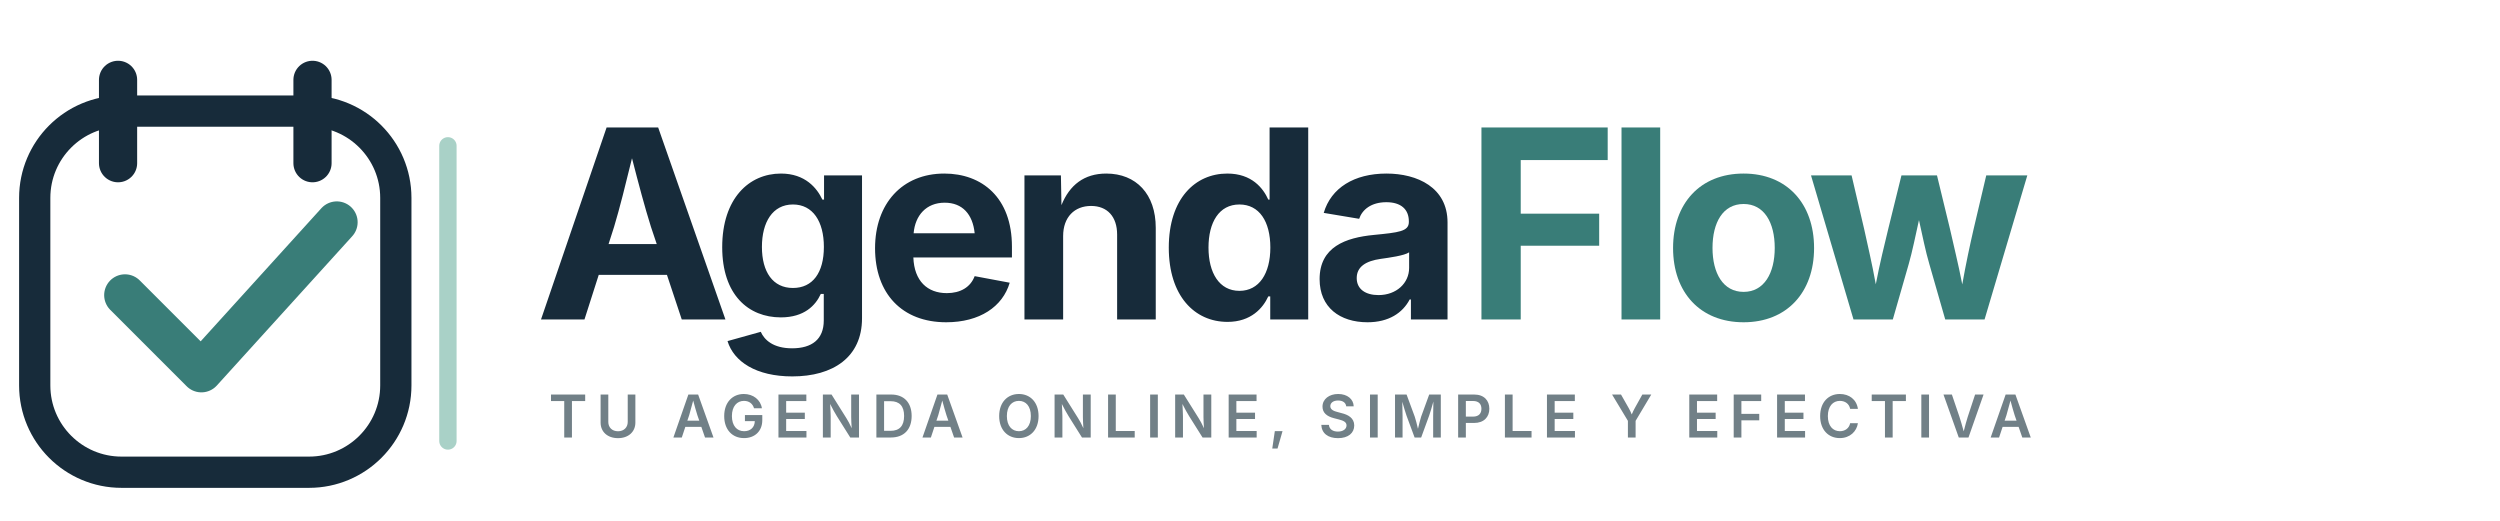
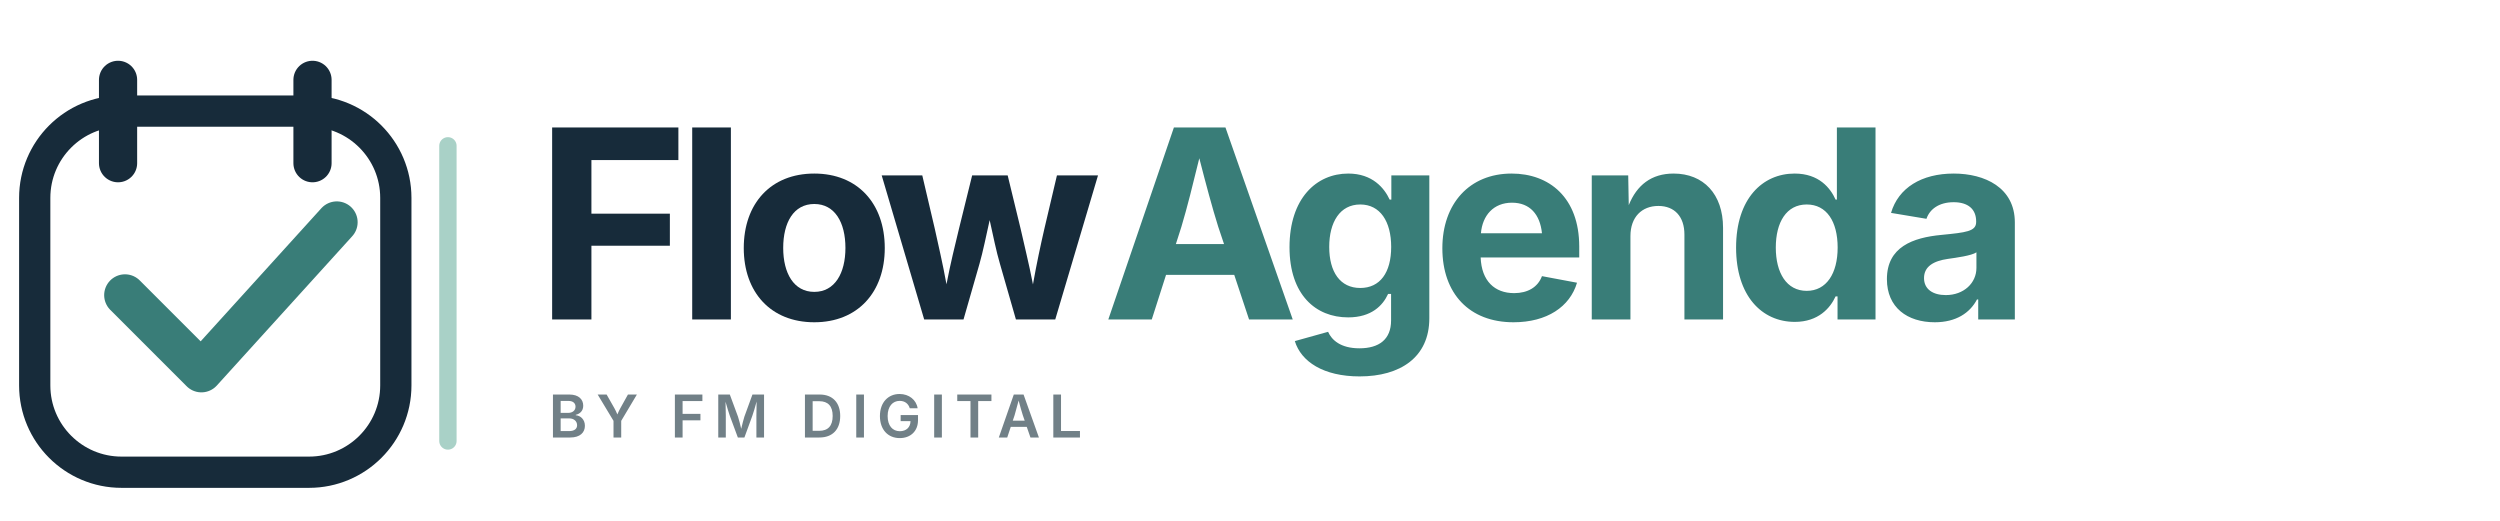
<svg xmlns="http://www.w3.org/2000/svg" width="720" height="150" viewBox="0 0 720 150" fill="none">
  <g transform="translate(5 10)">
    <rect x="5" y="22" width="104" height="104" rx="25" stroke="#172B3A" stroke-width="9" />
    <path d="M29 13v24M85 13v24" stroke="#172B3A" stroke-width="11" stroke-linecap="round" />
    <path d="m31 75 22 22 39-43" stroke="#397D78" stroke-width="12" stroke-linecap="round" stroke-linejoin="round" />
    <path d="M124 32v85" stroke="#A9D1C7" stroke-width="5" stroke-linecap="round" />
  </g>
-   <text x="154" y="92" font-family="Inter, Avenir, Arial, sans-serif" font-size="76" font-weight="750" letter-spacing="-4" fill="#172B3A">Agenda<tspan fill="#397D78">Flow</tspan>
+   <text x="154" y="92" font-family="Inter, Avenir, Arial, sans-serif" font-size="76" font-weight="750" letter-spacing="-4" fill="#172B3A">Flow<tspan fill="#397D78">Agenda</tspan>
  </text>
-   <text x="158" y="126" font-family="Inter, Avenir, Arial, sans-serif" font-size="17" font-weight="600" letter-spacing="2.5" fill="#718087">TU AGENDA ONLINE, SIMPLE Y EFECTIVA</text>
+   <text x="158" y="126" font-family="Inter, Avenir, Arial, sans-serif" font-size="17" font-weight="600" letter-spacing="2.5" fill="#718087">BY FM DIGITAL</text>
</svg>
